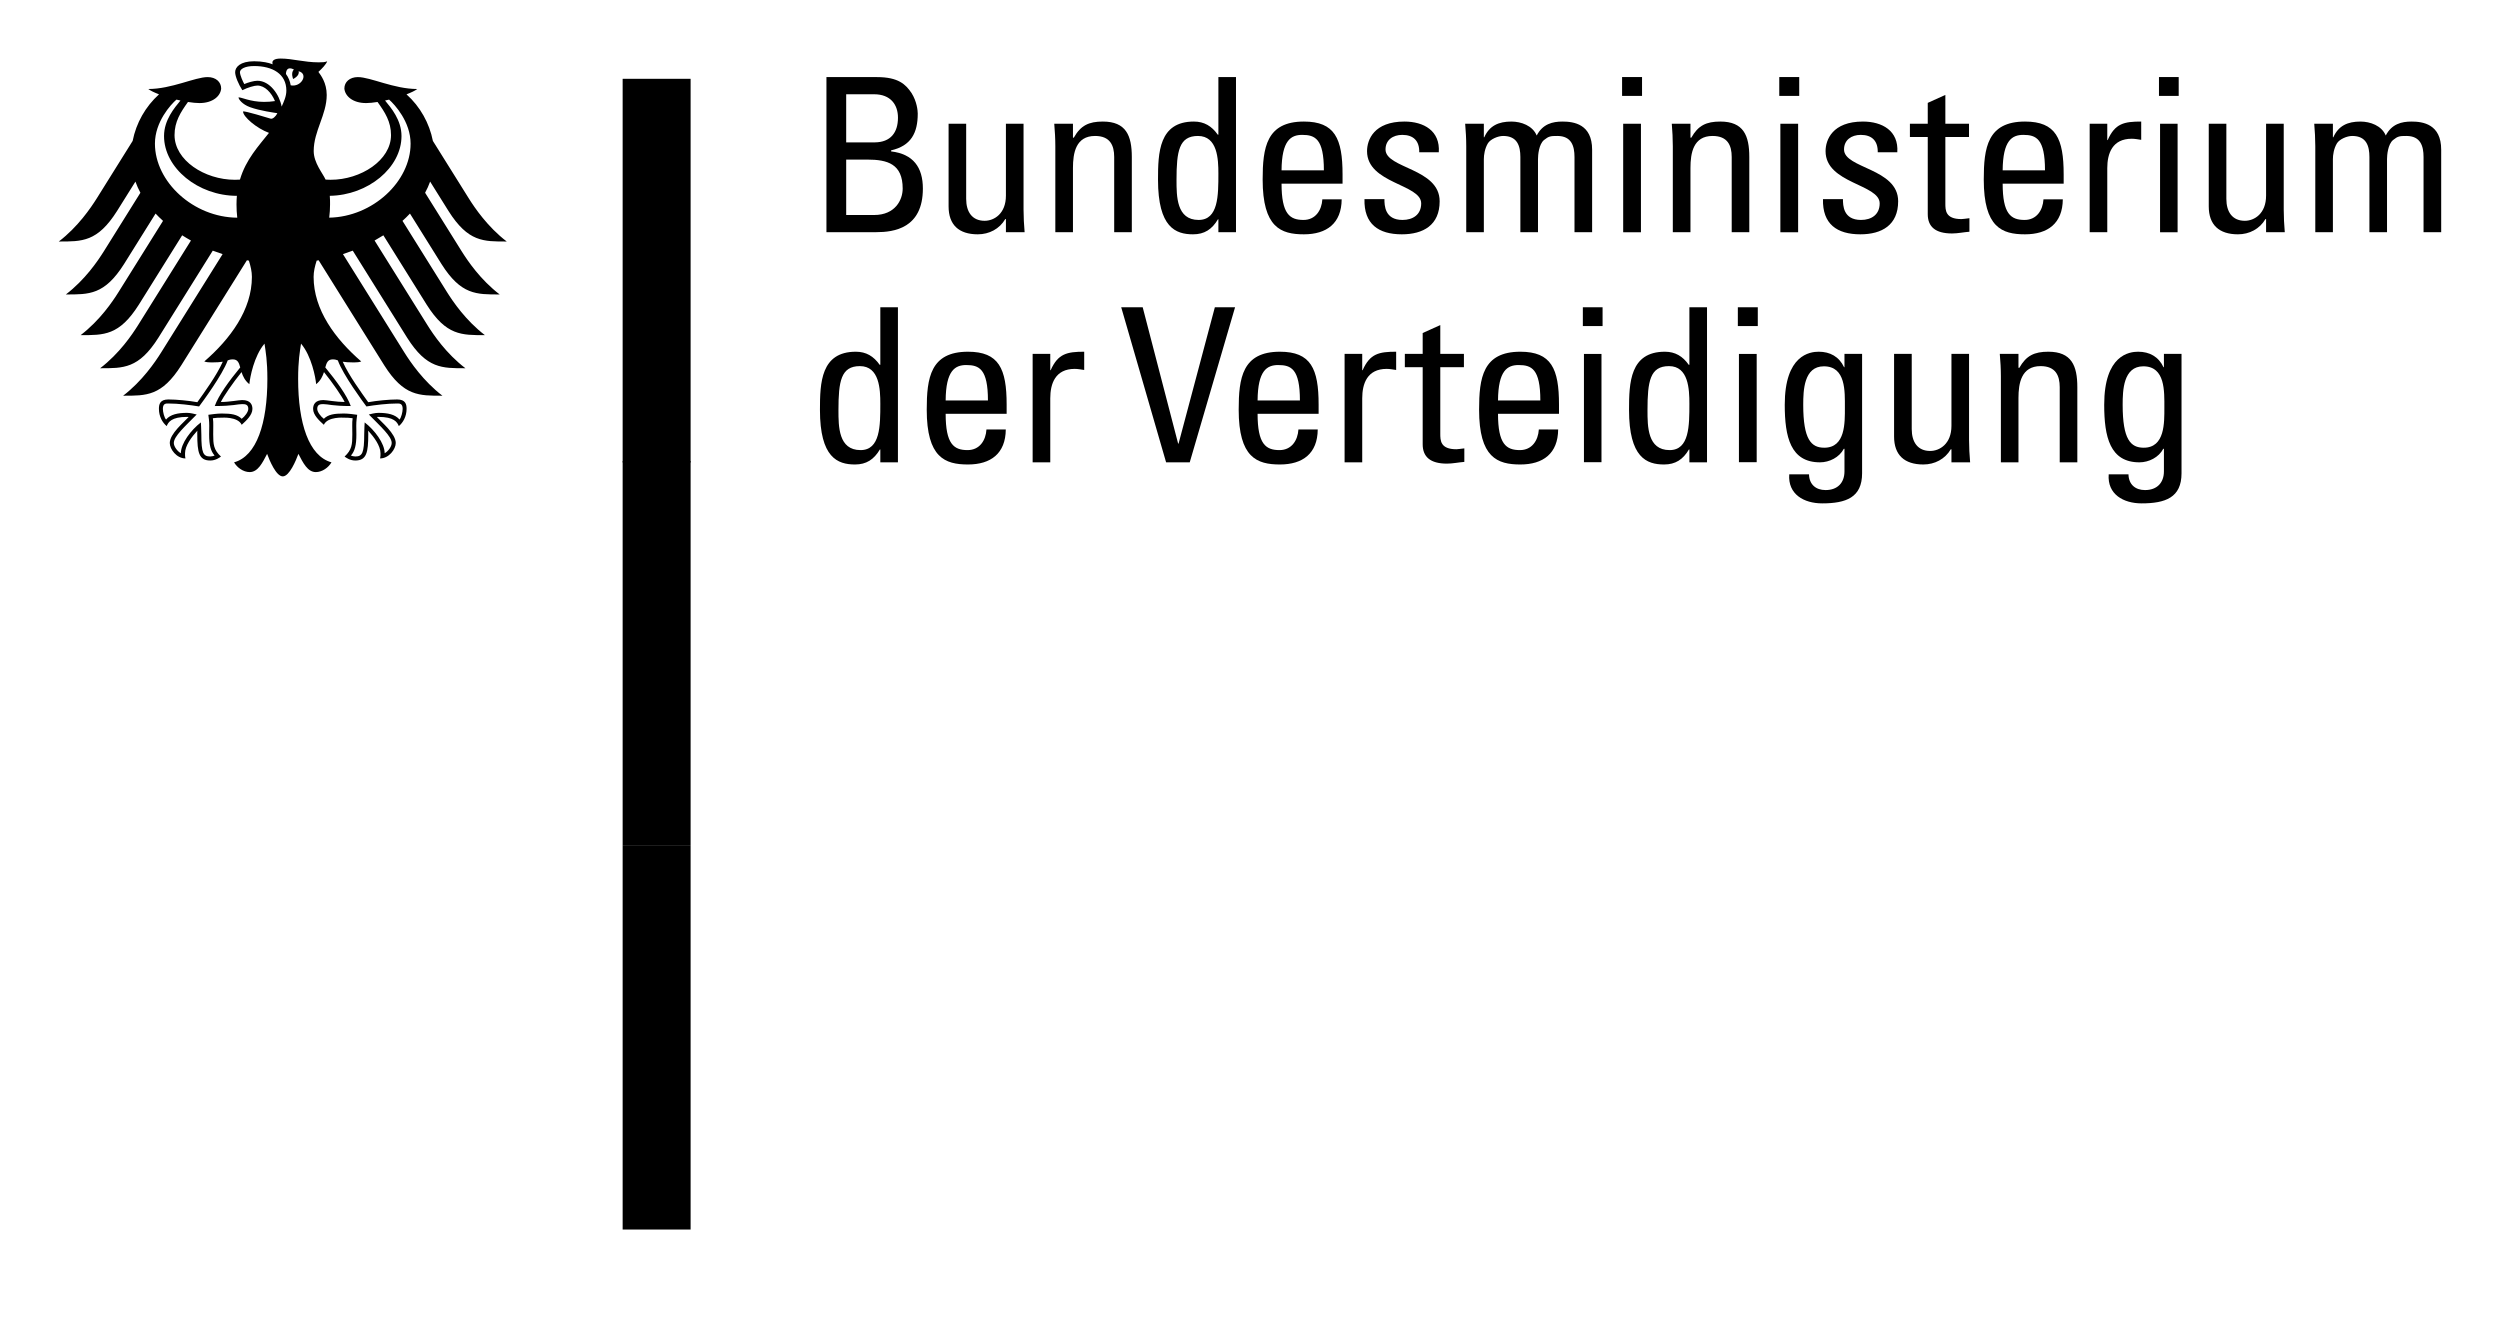
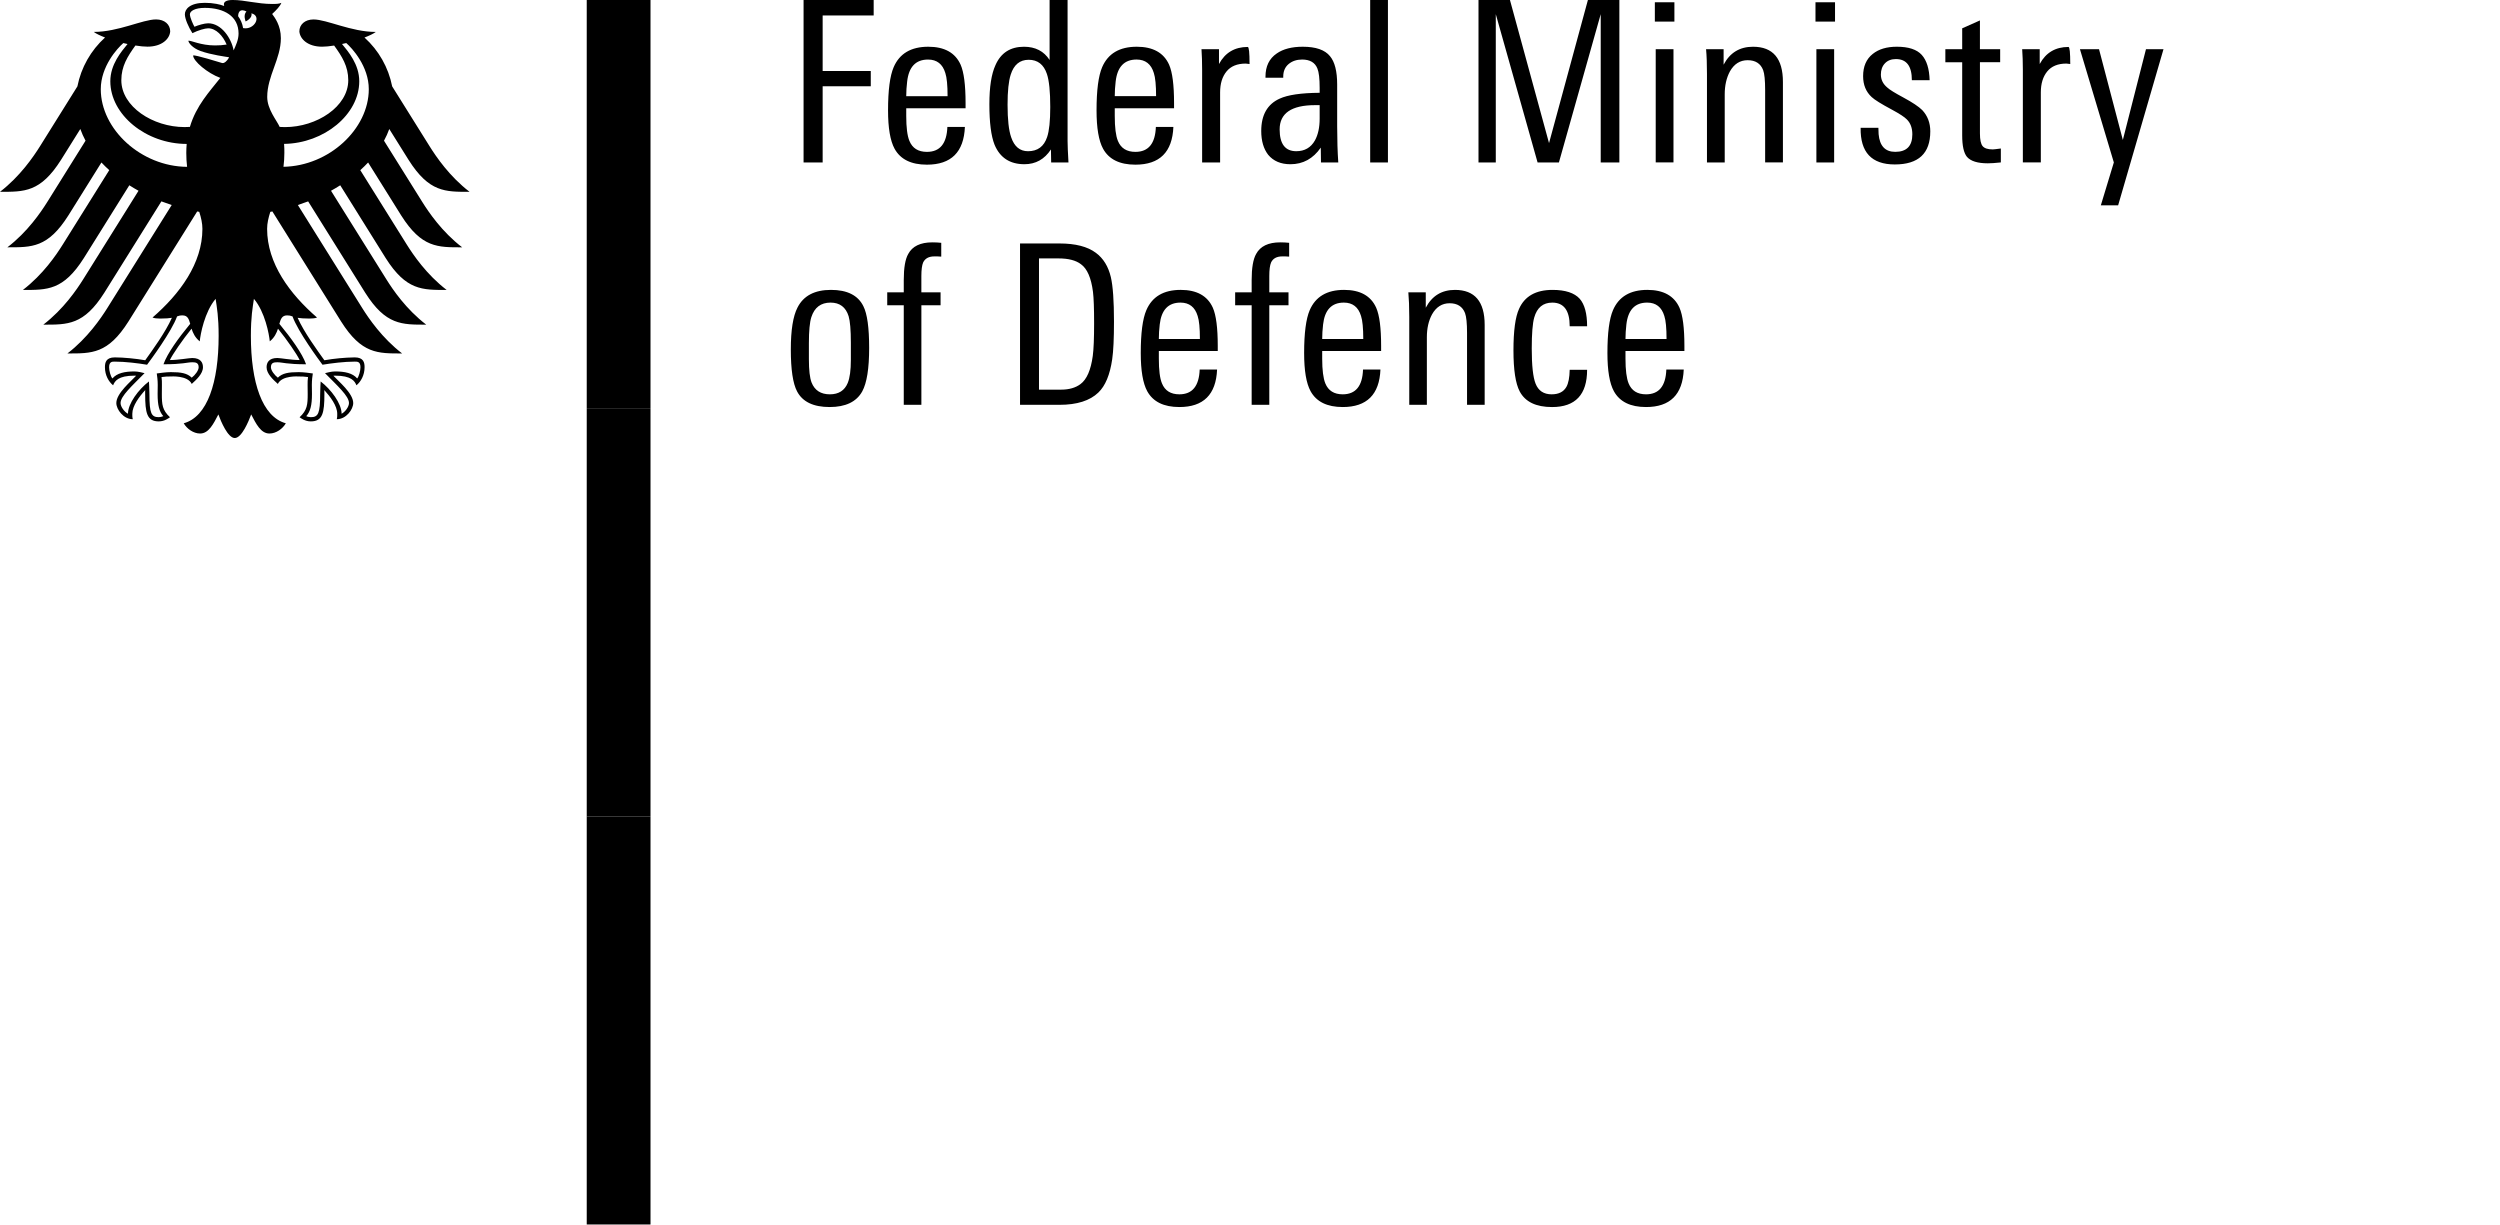
- <svg xmlns="http://www.w3.org/2000/svg" viewBox="0 0 756.496 398.764" role="img" aria-labelledby="logo-bmvg-title">
-   <g fill="currentColor">
-     <path d="M266.384 122.157c0 6.634 0 14.043-5.983 14.043-6.687 0-6.687-7.15-6.687-12.093 0-8.776.776-13.32 6.488-13.32 5.924 0 6.182 7.018 6.182 11.37zm0-11.762h-.192c-1.824-2.6-4.1-3.966-7.21-3.966-10.608 0-10.867 9.426-10.867 17.612 0 14.428 5.334 16.511 10.601 16.511 3.443 0 5.718-1.492 7.542-4.55h.126v3.9h5.327V92.975h-5.327v17.42m19.769 10.787c.06-9.095 2.859-10.72 6.235-10.72 3.901 0 6.561 1.16 6.561 10.72h-12.796zm18.455 4.033v-2.793c0-10.859-2.342-15.993-11.695-15.993-11.377 0-12.485 7.933-12.485 17.546 0 14.494 5.526 16.577 12.485 16.577 6.885 0 11.37-3.31 11.436-10.587h-5.851c-.192 3.31-2.076 6.235-5.718 6.235-4.16 0-6.627-1.824-6.627-10.985h18.455" fill-rule="evenodd" />
-     <path d="M317.809 107.079h-5.334v32.823h5.334v-19.364c0-4.424 1.492-8.915 7.403-8.915.975 0 1.89.199 2.866.331v-5.525c-5.201 0-7.928.583-10.143 5.585h-.126v-4.935m55.921-14.104h-6.116l-10.985 41.268h-.126l-10.727-41.268h-6.5l13.585 46.927h7.151l13.718-46.927" />
-     <path d="M380.543 121.182c.067-9.095 2.86-10.72 6.236-10.72 3.907 0 6.574 1.16 6.574 10.72h-12.81zm18.468 4.033v-2.793c0-10.859-2.341-15.993-11.708-15.993-11.377 0-12.478 7.933-12.478 17.546 0 14.494 5.526 16.577 12.478 16.577 6.892 0 11.377-3.31 11.443-10.587h-5.844c-.2 3.31-2.083 6.235-5.732 6.235-4.159 0-6.627-1.824-6.627-10.985h18.468" fill-rule="evenodd" />
-     <path d="M412.206 107.079h-5.334v32.823h5.334v-19.364c0-4.424 1.492-8.915 7.41-8.915.981 0 1.883.199 2.859.331v-5.525c-5.201 0-7.934.583-10.137 5.585h-.132v-4.935m12.896 0v4.026h5.4v23.337c0 3.768 2.268 5.851 7.343 5.851 1.751 0 3.509-.391 5.26-.524v-4.093c-1.167.133-2.01.266-2.401.266-4.876 0-4.876-2.667-4.876-4.75v-20.087h7.151v-4.026h-7.15v-8.71l-5.328 2.401v6.309h-5.4" />
-     <path d="M453.295 121.182c.066-9.095 2.859-10.72 6.235-10.72 3.908 0 6.574 1.16 6.574 10.72h-12.81zm18.455 4.033v-2.793c0-10.859-2.329-15.993-11.696-15.993-11.376 0-12.484 7.933-12.484 17.546 0 14.494 5.532 16.577 12.484 16.577 6.893 0 11.377-3.31 11.443-10.587h-5.85c-.193 3.31-2.083 6.235-5.725 6.235-4.16 0-6.627-1.824-6.627-10.985h18.455m7.549 14.654h5.307v-32.77h-5.307v32.77zm5.638-46.9h-5.97v5.705h5.97v-5.705zm26.27 29.188c0 6.634 0 14.043-5.977 14.043-6.7 0-6.7-7.15-6.7-12.093 0-8.776.782-13.32 6.507-13.32 5.91 0 6.17 7.018 6.17 11.37zm0-11.762h-.193c-1.817-2.6-4.1-3.966-7.217-3.966-10.594 0-10.853 9.426-10.853 17.612 0 14.428 5.327 16.511 10.594 16.511 3.443 0 5.725-1.492 7.536-4.55h.133v3.9h5.333V92.975h-5.333v17.42m14.992 29.474h5.373v-32.77h-5.373v32.77zm5.705-46.9h-6.037v5.705h6.037v-5.705zm26.356 30.362c0 4.55.198 12.146-6.236 12.146-3.96 0-6.369-2.46-6.369-12.995 0-4.352.193-11.635 6.243-11.635 6.693 0 6.361 7.608 6.361 12.484zm-.127-12.226h-.126c-1.5-3.184-4.232-4.676-7.675-4.676-2.66 0-10.269.975-10.269 16.053 0 9.752 1.751 17.42 10.66 17.42 2.86 0 5.845-1.5 7.211-4.093h.2v6.826c0 3.377-2.01 5.659-5.72 5.659-2.931 0-4.941-1.692-5.008-4.757h-5.983c-.451 6.057 4.484 8.783 9.95 8.783 7.218 0 12.094-1.758 12.094-9.101v-36.14h-5.334v4.026" fill-rule="evenodd" />
-     <path d="M590.505 128.857c0 5.453-3.568 7.602-6.434 7.602-3.768 0-5.586-2.667-5.586-6.627V107.08h-5.34v25.02c0 5.592 3.125 8.451 8.85 8.451 3.442 0 6.56-1.625 8.318-4.61h.192v3.96h5.652c-.192-2.269-.325-4.55-.325-6.82V107.08h-5.327v21.778m38.091 11.044v-22.747c0-6.5-1.751-10.726-8.776-10.726-4.22 0-6.687 1.167-8.77 4.869h-.265v-4.22h-5.652c.199 2.276.331 4.545.331 6.827v25.997h5.32v-19.437c0-4.484.85-9.678 6.7-9.678 4.545 0 5.785 2.859 5.785 6.368v22.747h5.327" />
-     <path d="M654.932 123.331c0 4.55.192 12.146-6.243 12.146-3.967 0-6.375-2.46-6.375-12.995 0-4.352.193-11.635 6.25-11.635 6.686 0 6.368 7.608 6.368 12.484zm-.133-12.226h-.133c-1.499-3.184-4.225-4.676-7.668-4.676-2.667 0-10.27.975-10.27 16.053 0 9.752 1.752 17.42 10.655 17.42 2.865 0 5.857-1.5 7.217-4.093h.199v6.826c0 3.377-2.017 5.659-5.725 5.659-2.925 0-4.935-1.692-5.002-4.757h-5.983c-.458 6.057 4.49 8.783 9.95 8.783 7.211 0 12.087-1.758 12.087-9.101v-36.14h-5.327v4.026M256.056 48.291h6.375c6.11 0 10.72 1.3 10.72 8.77 0 3.45-2.276 8-8.644 8h-8.451v-16.77zm0-19.768h8.451c5.009 0 7.218 3.184 7.218 7.085 0 4.55-2.276 7.416-6.96 7.476h-8.71V28.523zm9.101 41.732c5.327 0 14.103-1.16 14.103-13.194 0-6.435-2.925-10.462-9.612-11.244v-.319c6.037-1.373 8.06-5.267 8.06-11.118 0-.909-.265-3.701-1.89-6.242-1.752-2.6-3.967-4.81-10.462-4.81H250.08v46.927h15.078" fill-rule="evenodd" />
-     <path d="M304.389 59.21c0 5.46-3.576 7.602-6.435 7.602-3.768 0-5.592-2.667-5.592-6.627V37.438h-5.32v25.016c0 5.592 3.11 8.451 8.83 8.451 3.442 0 6.573-1.618 8.318-4.61h.199v3.96h5.658c-.192-2.269-.325-4.544-.325-6.826V37.44h-5.333v21.77m38.097 11.045V47.508c0-6.5-1.758-10.726-8.776-10.726-4.226 0-6.7 1.174-8.777 4.875h-.258v-4.219h-5.659c.192 2.27.325 4.545.325 6.82v25.997h5.334V50.818c0-4.477.842-9.678 6.693-9.678 4.55 0 5.784 2.859 5.784 6.368v22.747h5.334" />
-     <path d="M368.682 52.51c0 6.634 0 14.044-5.983 14.044-6.687 0-6.687-7.152-6.687-12.087 0-8.776.776-13.327 6.488-13.327 5.924 0 6.182 7.018 6.182 11.37zm0-11.761h-.192c-1.824-2.594-4.1-3.967-7.218-3.967-10.6 0-10.859 9.433-10.859 17.612 0 14.435 5.334 16.511 10.594 16.511 3.456 0 5.725-1.492 7.55-4.55h.125v3.9h5.327V23.33h-5.327v17.42m19.112 10.785c.073-9.095 2.859-10.72 6.242-10.72 3.894 0 6.568 1.168 6.568 10.72h-12.81zm18.461 4.033v-2.793c0-10.852-2.348-15.993-11.701-15.993-11.37 0-12.478 7.934-12.478 17.552 0 14.495 5.526 16.571 12.478 16.571 6.892 0 11.376-3.31 11.436-10.587h-5.85c-.193 3.31-2.077 6.236-5.712 6.236-4.166 0-6.634-1.825-6.634-10.986h18.461" fill-rule="evenodd" />
-     <path d="M435.636 60.902c0-10.017-16.379-9.891-16.379-15.67 0-2.858 2.216-4.417 5.068-4.417 3.384 0 5.208 1.818 5.135 5.267h5.917c.451-6.508-4.55-9.3-10.395-9.3-9.24 0-11.317 5.532-11.317 8.968 0 9.818 16.385 9.944 16.385 15.795 0 3.383-2.474 5.009-5.658 5.009-5.393 0-5.466-4.418-5.466-6.302h-6.037c-.199 7.535 4.226 10.653 11.304 10.653 6.5 0 11.443-2.793 11.443-10.003m29.758 9.353V48.158c0-1.24.26-4.484 1.818-5.784 1.433-1.168 2.017-1.234 4.033-1.234 4.286 0 5.195 3.051 5.195 6.368v22.747h5.333V45.3c0-7.735-5.526-8.517-8.969-8.517-2.985 0-5.983.716-7.8 4.225-1.235-2.985-4.684-4.225-7.676-4.225-3.828 0-6.627 1.24-8.186 4.75h-.133v-4.094h-5.652c.193 2.27.326 4.545.326 6.82v25.997h5.326V48.158c0-1.24.26-3.184 1.24-4.816.777-1.227 2.993-2.202 4.611-2.202 4.292 0 5.201 3.051 5.201 6.368v22.747h5.333" />
-     <path d="M491.173 70.282h5.373V37.445h-5.373v32.837zm5.705-46.967h-6.037v5.705h6.037v-5.705z" fill-rule="evenodd" />
-     <path d="M529.336 70.255V47.508c0-6.5-1.75-10.726-8.77-10.726-4.232 0-6.7 1.174-8.776 4.875h-.258v-4.219h-5.652c.186 2.27.312 4.545.312 6.82v25.997h5.34V50.818c0-4.477.842-9.678 6.686-9.678 4.558 0 5.792 2.859 5.792 6.368v22.747h5.326" />
-     <path d="M538.736 70.282h5.374V37.445h-5.374v32.837zm5.705-46.967h-6.036v5.705h6.036v-5.705z" fill-rule="evenodd" />
-     <path d="M574.38 60.902c0-10.017-16.38-9.891-16.38-15.67 0-2.858 2.21-4.417 5.069-4.417 3.383 0 5.2 1.818 5.134 5.267h5.917c.451-6.508-4.557-9.3-10.401-9.3-9.228 0-11.304 5.532-11.304 8.968 0 9.818 16.372 9.944 16.372 15.795 0 3.383-2.468 5.009-5.652 5.009-5.4 0-5.46-4.418-5.46-6.302h-6.043c-.192 7.535 4.22 10.653 11.31 10.653 6.495 0 11.437-2.793 11.437-10.003m3.556-23.464v4.027h5.4v23.337c0 3.768 2.268 5.844 7.343 5.844 1.758 0 3.51-.39 5.267-.524V66.03c-1.167.132-2.017.265-2.401.265-4.883 0-4.883-2.667-4.883-4.75v-20.08h7.158v-4.027h-7.158v-8.716l-5.327 2.408v6.308h-5.4" />
-     <path d="M606.002 51.535c.066-9.095 2.865-10.72 6.249-10.72 3.894 0 6.56 1.168 6.56 10.72h-12.81zm18.461 4.033v-2.793c0-10.852-2.341-15.993-11.702-15.993-11.376 0-12.478 7.934-12.478 17.552 0 14.495 5.52 16.571 12.478 16.571 6.893 0 11.377-3.31 11.443-10.587h-5.85c-.2 3.31-2.077 6.236-5.719 6.236-4.166 0-6.633-1.825-6.633-10.986h18.461" fill-rule="evenodd" />
-     <path d="M637.658 37.438h-5.327v32.817h5.327v-19.37c0-4.412 1.499-8.902 7.416-8.902.975 0 1.884.198 2.852.331v-5.532c-5.194 0-7.927.583-10.136 5.592h-.132v-4.936" />
-     <path d="M653.631 70.282h5.307V37.445h-5.307v32.837zm5.64-46.967H653.3v5.705h5.97v-5.705z" fill-rule="evenodd" />
-     <path d="M685.712 59.21c0 5.46-3.569 7.602-6.428 7.602-3.768 0-5.592-2.667-5.592-6.627V37.438h-5.327v25.016c0 5.592 3.118 8.451 8.842 8.451 3.443 0 6.561-1.618 8.312-4.61h.193v3.96h5.658c-.192-2.269-.318-4.544-.318-6.826V37.44h-5.34v21.77m36.598 11.045V48.158c0-1.24.265-4.484 1.824-5.784 1.433-1.168 2.017-1.234 4.033-1.234 4.286 0 5.194 3.051 5.194 6.368v22.747h5.34V45.3c0-7.735-5.532-8.517-8.975-8.517-2.992 0-5.983.716-7.8 4.225-1.235-2.985-4.684-4.225-7.676-4.225-3.828 0-6.62 1.24-8.186 4.75h-.133v-4.094h-5.645c.186 2.27.318 4.545.318 6.82v25.997h5.327V48.158c0-1.24.259-3.184 1.24-4.816.784-1.227 2.993-2.202 4.618-2.202 4.285 0 5.194 3.051 5.194 6.368v22.747h5.327M188.412 372.047h20.565V255.958h-20.565v116.09z" />
-     <path d="M188.412 255.958h20.565v-116.42h-20.565v116.42z" />
-     <path d="M188.412 139.935h20.565V23.846h-20.565v116.09z" />
-     <path d="M70.963 139.935zm0 .04zm-.006.013zm0-.08zm53.288-96.446c0-6.614-4.816-11.848-6.508-13.32l-1.22.278c1.804 2.196 4.975 5.877 4.975 10.747 0 9.585-10.136 17.924-21.699 18.083.086.988.08 1.857.08 2.6a31.71 31.71 0 0 1-.252 4.014c13.128-.24 24.624-10.906 24.624-22.402zm-18.103 79.405c-5.606 0-6.82-.584-8.3-.584-.941 0-1.85.093-1.85 1.44 0 .928 1.055 2.288 2.003 3.005 1.307-1.307 3.125-1.6 6.044-1.6 1.366 0 3.224.273 4.046.386-.113.802-.278 1.844-.278 3.31 0 .776.033 1.671.033 2.627 0 3.31-.484 5.068-1.645 6.388.252.153.922.292 1.32.292 2.136 0 2.693-1.095 2.693-6.667 0-1.685.14-3.237.14-3.642 2.991 2.282 6.05 6.362 6.05 9.32.981-.497 2.129-1.976 2.129-3.09 0-2.01-3.364-5.003-6.92-8.625.492-.112 1.812-.497 2.9-.497 2.806 0 5.068.47 6.388 2.023.51-.57.948-2.269.948-3.237 0-1.678-.961-1.619-1.658-1.619-2.985 0-6.667.458-9.307.896-.955-1.274-7.065-9.54-8.65-13.944-.451-.166-.816-.299-1.56-.299-1.465 0-1.85 1.029-2.235 2.435 3.37 4.086 6.607 8.53 7.709 11.682zm-33.447-11.682c-.385-1.406-.763-2.435-2.236-2.435-.75 0-1.108.133-1.552.299-1.592 4.405-7.702 12.67-8.664 13.944-2.633-.438-6.315-.896-9.3-.896-.697 0-1.659-.06-1.659 1.619 0 .968.432 2.667.962 3.237 1.3-1.552 3.576-2.023 6.369-2.023 1.094 0 2.408.385 2.905.497-3.562 3.622-6.925 6.614-6.925 8.624 0 1.115 1.16 2.594 2.136 3.091 0-2.958 3.064-7.038 6.056-9.32 0 .405.14 1.957.14 3.642 0 5.572.55 6.667 2.686 6.667.392 0 1.062-.14 1.32-.292-1.16-1.32-1.645-3.078-1.645-6.388 0-.956.033-1.851.033-2.627 0-1.466-.166-2.508-.278-3.31.822-.113 2.68-.385 4.046-.385 2.919 0 4.73.292 6.05 1.599.949-.717 1.997-2.077 1.997-3.006 0-1.346-.909-1.439-1.858-1.439-1.479 0-2.686.584-8.298.584 1.108-3.151 4.338-7.596 7.715-11.682zM49.636 41.167c0-4.87 3.178-8.551 4.969-10.747l-1.214-.279c-1.699 1.473-6.508 6.707-6.508 13.32 0 11.576 11.662 22.323 24.91 22.41a34.702 34.702 0 0 1-.226-4.02c0-.896.04-1.765.113-2.595-11.709 0-22.044-8.404-22.044-18.09zm35.596-8.916c.61-1.387 1.42-3.038 1.42-4.85 0-5.021-4.166-7.416-9.738-7.416-2.86 0-4.306.929-4.306 1.858 0 .922.942 2.965 1.314 3.595 1.021-.451 2.886-1.002 3.96-1.002 3.821 0 6.687 4.286 7.35 7.815zm2.733-6.428c3.27.643 5.486-3.516 2.388-4.266.432 1.38-1.651 2.349-1.651 2.349s-.796-1.844.232-2.886c-1.89-.929-2.368.199-2.408 1.367a7.828 7.828 0 0 1 1.44 3.436zM98.52 54.348c.517.033 1.014.053 1.532.053 9.174 0 18.269-5.924 18.269-13.526 0-4.047-1.818-6.886-4.08-10.017-1.313.212-2.514.331-3.463.331-4.159 0-6.408-2.222-6.573-4.404 0-1.97 1.598-3.456 4.086-3.456 3.854 0 10.886 3.602 17.977 3.602-.703.53-1.864 1.08-3.264 1.612 4.16 3.741 6.933 8.743 7.987 14.103l10.86 17.38c1.824 2.906 5.678 8.604 11.483 13.055-7.019 0-11.676.166-17.613-9.227l-5.566-8.903a24.284 24.284 0 0 1-1.519 3.377l11.065 17.712c1.844 2.932 5.659 8.59 11.496 13.061-7.025 0-11.681.173-17.619-9.227l-9.525-15.25a36.083 36.083 0 0 1-2.263 2.208l13.447 21.52c1.85 2.938 5.652 8.577 11.49 13.061-7.026 0-11.683.166-17.62-9.227l-13.101-20.982c-.87.55-1.751 1.074-2.66 1.579l15.994 25.592c1.844 2.946 5.638 8.57 11.49 13.055-7.02 0-11.683.166-17.62-9.227l-16.465-26.356c-.975.372-1.97.723-2.972 1.048l18.614 29.799c1.811 2.886 5.699 8.61 11.483 13.048-7.025 0-11.682.166-17.619-9.234L96.417 78.753l-.597.12c-.544 1.71-.922 3.316-.922 4.915 0 9.977 6.547 18.78 14.408 25.586-.504.219-1.38.298-2.19.298-1.624 0-2.666-.092-3.409-.218 1.83 4.139 5.738 9.479 7.715 12.252 2.567-.465 6.309-.83 8.763-.83 2.56 0 2.846 1.5 2.846 2.84 0 2.328-1.088 4.192-2.348 5.22-.485-1.2-1.44-2.786-6.176-2.786l-.478.027c1.393 1.539 5.725 5.048 5.725 7.874 0 1.858-2.05 4.67-4.75 4.67.16-.61.133-1.16.133-1.579 0-2.282-2.023-4.955-3.728-6.826.04.558.026.498.026 1.148 0 5.4-.49 7.887-3.92 7.887-1.685 0-2.846-.922-3.244-1.194 2.222-2.063 2.342-3.675 2.342-6.706l-.027-2.627c-.007-.69.007-1.606.12-2.269-1.228-.172-1.725-.166-2.667-.166 0 0-4.883-.385-6.044 2.15-1.333-1.208-3.25-2.92-3.25-4.817 0-1.253.59-2.666 3.098-2.666.955 0 3.947.59 6.441.59-.663-1.499-3.662-5.877-6.249-9.055-.398 1.234-1.008 2.58-2.368 3.662-.186-2.05-1.38-8.504-4.577-12.272-.372 2.54-.876 5.16-.876 10.68 0 13.433 3.23 23.35 10.09 25.241-.896 1.559-2.78 2.952-4.736 2.952-2.508 0-3.875-2.84-5.268-5.513-.73 1.977-2.726 6.813-4.736 6.813-2.003 0-4.013-4.836-4.737-6.813-1.393 2.674-2.76 5.513-5.267 5.513-1.957 0-3.84-1.393-4.73-2.952 6.847-1.89 10.077-11.808 10.077-25.241 0-5.52-.497-8.14-.869-10.68-3.19 3.768-4.398 10.222-4.584 12.272-1.353-1.081-1.97-2.428-2.361-3.662-2.587 3.178-5.58 7.556-6.256 9.055 2.508 0 5.493-.59 6.441-.59 2.515 0 3.105 1.413 3.105 2.666 0 1.898-1.924 3.61-3.244 4.817-1.174-2.535-6.05-2.15-6.05-2.15-.942 0-1.433-.006-2.667.166.107.663.126 1.579.113 2.269l-.02 2.627c0 3.031.12 4.643 2.349 6.706-.398.272-1.566 1.194-3.25 1.194-3.424 0-3.915-2.487-3.915-7.887 0-.65-.026-.59.02-1.148-1.711 1.871-3.728 4.544-3.728 6.826 0 .418-.026.969.133 1.58-2.694 0-4.75-2.813-4.75-4.67 0-2.827 4.338-6.336 5.718-7.875l-.477-.027c-4.73 0-5.692 1.586-6.17 2.787-1.267-1.029-2.355-2.893-2.355-5.221 0-1.34.292-2.84 2.853-2.84 2.454 0 6.196.365 8.77.83 1.976-2.773 5.877-8.113 7.701-12.252-.736.126-1.778.218-3.403.218-.81 0-1.685-.08-2.189-.298 7.861-6.806 14.402-15.61 14.402-25.586 0-1.599-.372-3.204-.91-4.916l-.596-.12-19.841 31.756c-5.938 9.4-10.601 9.234-17.613 9.234 5.778-4.438 9.665-10.162 11.476-13.048l18.621-29.799a63.135 63.135 0 0 1-2.978-1.048l-16.465 26.356c-5.937 9.393-10.6 9.227-17.612 9.227 5.837-4.484 9.632-10.11 11.482-13.055l15.994-25.592a47.569 47.569 0 0 1-2.66-1.58L42.014 92.187c-5.937 9.393-10.587 9.227-17.612 9.227 5.844-4.484 9.638-10.123 11.482-13.061l13.447-21.52a35.495 35.495 0 0 1-2.256-2.209l-9.525 15.25c-5.937 9.4-10.593 9.227-17.619 9.227 5.838-4.47 9.652-10.13 11.497-13.061l11.058-17.712a24.206 24.206 0 0 1-1.506-3.377l-5.566 8.903c-5.943 9.393-10.6 9.227-17.619 9.227 5.805-4.451 9.659-10.15 11.49-13.055l10.853-17.38a25.75 25.75 0 0 1 7.98-14.103c-1.387-.531-2.554-1.082-3.25-1.612 7.084 0 14.11-3.602 17.97-3.602 2.494 0 4.086 1.486 4.086 3.456-.159 2.182-2.414 4.404-6.574 4.404-.948 0-2.142-.119-3.469-.331-2.255 3.13-4.066 5.97-4.066 10.017 0 7.602 9.081 13.526 18.262 13.526.524 0 1.015-.02 1.532-.053 1.818-6.156 5.685-10.196 8.783-14.143-3.714-1.354-7.847-4.87-7.847-6.468.477-.272 7.575 1.957 8.305 2.156.153.04.305.053.478 0 .855-.259 1.585-1.52 1.585-1.645-.756-.126-5.214-.704-8.259-1.818-2.315-.843-3.482-2.382-3.482-2.959.743-.12 3.555 1.36 7.695 1.36 1.532 0 1.824-.066 3.343-.245-1.061-2.548-3.071-4.697-5.327-4.697-.909 0-2.886.57-4.55 1.407-1.155-1.798-2.176-4.166-2.176-5.453 0-1.52 1.512-3.304 5.758-3.304 1.194 0 2.295.1 3.33.292.829.153 1.526.338 2.275.63-.053-.1-.093-.318-.093-.537 0-.577.538-1.207 2.534-1.207 3.496 0 7.078 1.147 11.47 1.147 1.14 0 1.91-.033 2.574-.318-.292.882-1.52 2.169-2.654 3.21.697.962 2.514 3.264 2.514 6.986 0 5.977-3.94 10.912-3.94 16.962 0 3.589 2.766 6.76 3.596 8.644" fill-rule="evenodd" />
+ <svg xmlns="http://www.w3.org/2000/svg" viewBox="0 0 196 96" aria-labelledby="logo-bmvg-title">
+   <g fill="currentColor" fill-rule="evenodd">
+     <path fill="currentColor" d="M46 96h5V64h-5z" />
+     <path fill="currentColor" d="M46 64h5V32h-5z" />
+     <path fill="currentColor" d="M46 32h5V0h-5zM28.913 6.993c0-1.797-1.308-3.218-1.767-3.618l-.332.075c.49.597 1.352 1.597 1.352 2.92 0 2.603-2.753 4.868-5.894 4.911.023.269.022.505.022.706 0 .373-.024.737-.069 1.09 3.566-.064 6.688-2.962 6.688-6.084zM23.996 28.56c-1.522 0-1.852-.158-2.254-.158-.256 0-.502.025-.502.39 0 .253.286.622.544.817.355-.355.848-.434 1.641-.434.371 0 .876.074 1.1.104-.031.218-.076.501-.076.9 0 .21.009.453.009.713 0 .899-.132 1.376-.447 1.735.068.041.25.08.358.08.58 0 .732-.298.732-1.812 0-.457.038-.879.038-.989.812.62 1.643 1.728 1.643 2.532.267-.135.578-.537.578-.84 0-.546-.913-1.358-1.879-2.342.133-.03.492-.135.787-.135.763 0 1.377.128 1.736.55.138-.156.257-.617.257-.88 0-.456-.261-.44-.45-.44-.811 0-1.811.125-2.528.244-.26-.346-1.92-2.591-2.35-3.788a1.044 1.044 0 0 0-.423-.081c-.398 0-.503.28-.607.661.915 1.11 1.794 2.317 2.093 3.173zm-9.084-3.173c-.105-.382-.208-.661-.608-.661-.203 0-.3.036-.421.081-.433 1.197-2.092 3.442-2.353 3.788-.716-.12-1.716-.244-2.526-.244-.19 0-.45-.016-.45.44 0 .263.116.724.26.88.354-.422.972-.55 1.73-.55.297 0 .654.104.79.135-.968.984-1.882 1.796-1.882 2.342 0 .303.316.705.58.84 0-.804.833-1.912 1.645-2.532 0 .11.038.532.038.99 0 1.513.15 1.81.73 1.81a.938.938 0 0 0 .359-.08c-.316-.358-.447-.835-.447-1.734 0-.26.009-.503.009-.714 0-.398-.045-.68-.076-.899.223-.03.728-.104 1.1-.104.792 0 1.284.079 1.642.434.258-.195.543-.564.543-.816 0-.366-.247-.391-.505-.391-.402 0-.73.158-2.254.158.301-.856 1.179-2.063 2.096-3.173zM8.649 6.37c0-1.322.863-2.322 1.35-2.919l-.33-.075c-.462.4-1.768 1.821-1.768 3.618 0 3.144 3.167 6.063 6.766 6.086a9.426 9.426 0 0 1-.062-1.092c0-.243.011-.479.031-.704-3.18 0-5.987-2.283-5.987-4.914zm9.668-2.421c.166-.377.386-.826.386-1.317 0-1.364-1.132-2.015-2.645-2.015-.777 0-1.17.252-1.17.505 0 .25.256.805.357.976.277-.122.784-.272 1.076-.272 1.038 0 1.816 1.164 1.996 2.123zm.742-1.746c.889.175 1.49-.955.649-1.159.117.375-.449.638-.449.638s-.216-.5.063-.784c-.513-.252-.643.054-.654.371.2.27.336.586.391.934zm2.867 7.748c.14.009.276.014.416.014 2.492 0 4.962-1.61 4.962-3.674 0-1.099-.493-1.87-1.108-2.72-.356.057-.683.09-.94.09-1.13 0-1.74-.604-1.786-1.197 0-.535.434-.939 1.11-.939 1.047 0 2.957.979 4.883.979-.191.144-.506.293-.887.438a6.975 6.975 0 0 1 2.17 3.83l2.95 4.72c.495.79 1.542 2.338 3.118 3.547-1.906 0-3.17.045-4.783-2.507l-1.512-2.418c-.112.312-.25.618-.413.918l3.006 4.81c.5.797 1.537 2.334 3.122 3.548-1.908 0-3.173.047-4.785-2.506L28.86 12.74a9.68 9.68 0 0 1-.614.6l3.652 5.845c.503.798 1.535 2.33 3.12 3.547-1.907 0-3.172.045-4.785-2.506l-3.558-5.7c-.236.15-.476.293-.723.43l4.344 6.951c.501.8 1.532 2.328 3.12 3.546-1.905 0-3.172.045-4.785-2.506l-4.472-7.159c-.265.101-.535.197-.807.285l5.056 8.093c.492.784 1.548 2.34 3.119 3.545-1.908 0-3.173.045-4.786-2.508l-5.387-8.626-.162.033c-.148.465-.25.9-.25 1.335 0 2.71 1.778 5.1 3.913 6.95-.137.059-.375.08-.595.08-.441 0-.724-.025-.926-.059.497 1.124 1.559 2.575 2.096 3.328a15.549 15.549 0 0 1 2.38-.225c.695 0 .773.407.773.77 0 .633-.296 1.14-.638 1.419-.132-.326-.391-.757-1.678-.757l-.13.007c.379.418 1.556 1.372 1.556 2.14 0 .504-.557 1.268-1.29 1.268.043-.166.036-.316.036-.43 0-.62-.55-1.345-1.013-1.853.01.151.007.135.007.311 0 1.467-.133 2.143-1.065 2.143-.457 0-.773-.25-.88-.325.603-.56.635-.998.635-1.821l-.007-.714a3.881 3.881 0 0 1 .032-.616c-.333-.047-.468-.045-.724-.045 0 0-1.326-.104-1.641.584-.362-.328-.883-.793-.883-1.308 0-.34.16-.725.841-.725.26 0 1.072.16 1.75.16-.18-.406-.995-1.596-1.697-2.459-.109.335-.274.701-.644.995-.05-.557-.374-2.31-1.243-3.333-.1.69-.238 1.401-.238 2.9 0 3.65.878 6.343 2.74 6.856-.242.424-.754.802-1.286.802-.68 0-1.052-.771-1.43-1.497-.199.537-.74 1.85-1.287 1.85-.544 0-1.09-1.313-1.286-1.85-.379.726-.75 1.497-1.431 1.497-.531 0-1.043-.378-1.285-.802 1.86-.513 2.737-3.207 2.737-6.856 0-1.499-.135-2.21-.236-2.9-.866 1.023-1.194 2.776-1.245 3.333-.367-.294-.535-.66-.641-.995-.703.863-1.516 2.053-1.7 2.46.682 0 1.493-.16 1.75-.16.683 0 .843.383.843.724 0 .515-.522.98-.88 1.308-.32-.688-1.644-.584-1.644-.584-.256 0-.389-.002-.724.045.029.18.034.429.03.616l-.005.714c0 .823.032 1.261.638 1.821-.108.074-.425.325-.883.325-.93 0-1.063-.676-1.063-2.143 0-.176-.007-.16.005-.311-.465.508-1.012 1.234-1.012 1.854 0 .113-.007.263.036.429-.732 0-1.29-.764-1.29-1.269 0-.767 1.178-1.72 1.553-2.139l-.13-.007c-1.285 0-1.546.43-1.676.757-.344-.28-.64-.786-.64-1.418 0-.364.08-.771.776-.771.666 0 1.682.099 2.382.225.536-.753 1.596-2.204 2.091-3.328-.2.034-.482.06-.924.06-.22 0-.458-.022-.594-.082 2.135-1.848 3.911-4.24 3.911-6.95 0-.433-.1-.87-.247-1.334l-.162-.033-5.389 8.626c-1.613 2.553-2.88 2.508-4.784 2.508 1.57-1.206 2.625-2.76 3.117-3.545l5.058-8.093a17.148 17.148 0 0 1-.809-.285l-4.472 7.159c-1.613 2.551-2.88 2.506-4.784 2.506 1.586-1.218 2.616-2.746 3.12-3.546l4.343-6.951a12.92 12.92 0 0 1-.722-.43l-3.56 5.7c-1.613 2.551-2.876 2.506-4.784 2.506 1.587-1.218 2.618-2.75 3.118-3.547l3.653-5.846a9.64 9.64 0 0 1-.613-.6l-2.587 4.143C3.753 19.436 2.488 19.389.58 19.389c1.586-1.214 2.622-2.751 3.123-3.548l3.003-4.81c-.16-.3-.299-.606-.409-.918l-1.511 2.418C3.17 15.083 1.906 15.038 0 15.038c1.577-1.21 2.623-2.757 3.12-3.546l2.948-4.72A6.994 6.994 0 0 1 8.236 2.94c-.377-.145-.694-.294-.883-.438 1.924 0 3.833-.979 4.881-.979.678 0 1.11.404 1.11.939-.043.593-.656 1.196-1.785 1.196-.258 0-.582-.032-.943-.09-.612.85-1.104 1.622-1.104 2.721 0 2.065 2.466 3.674 4.96 3.674.142 0 .276-.005.416-.014.494-1.673 1.544-2.77 2.386-3.842-1.01-.367-2.132-1.322-2.132-1.757.13-.074 2.058.532 2.256.586.042.01.083.014.13 0 .232-.07.43-.413.43-.447-.205-.034-1.416-.19-2.243-.494-.629-.228-.946-.646-.946-.803.202-.033.966.37 2.09.37.417 0 .496-.019.909-.068-.289-.691-.835-1.275-1.447-1.275-.247 0-.784.155-1.236.382-.314-.488-.591-1.132-.591-1.481 0-.413.41-.898 1.564-.898.324 0 .623.027.904.08.225.041.415.092.618.17a.366.366 0 0 1-.025-.145c0-.157.146-.328.688-.328.95 0 1.923.312 3.115.312.31 0 .52-.01.7-.087-.08.24-.413.59-.721.872.19.262.683.887.683 1.898 0 1.623-1.07 2.964-1.07 4.607 0 .975.75 1.836.976 2.348zM66.707 28.22v-1.347c0-1.003-.059-1.697-.175-2.082-.221-.71-.694-1.067-1.417-1.067-.758 0-1.26.38-1.505 1.138-.128.396-.193 1.078-.193 2.047v1.259c0 .851.071 1.458.21 1.82.245.619.725.927 1.436.927.687 0 1.155-.298 1.4-.892.162-.397.244-.997.244-1.803m1.435-.944c0 1.61-.18 2.747-.543 3.411-.454.818-1.307 1.225-2.555 1.225-1.271 0-2.123-.407-2.553-1.225-.327-.618-.491-1.714-.491-3.289 0-1.516.175-2.612.525-3.288.468-.922 1.342-1.383 2.624-1.383 1.272 0 2.119.426 2.538 1.277.304.595.455 1.686.455 3.272zm5.652-7.157a6.05 6.05 0 0 0-.544-.017c-.43 0-.721.158-.875.473-.093.221-.14.577-.14 1.067v1.277h1.506v1.014h-1.505v7.804h-1.381v-7.804h-1.296V22.92h1.296v-.962c0-.956.116-1.64.35-2.047.326-.607.955-.91 1.889-.91.244 0 .478.012.7.036v1.083zm13.542 5.093c0 1.33-.046 2.315-.14 2.956-.176 1.214-.537 2.082-1.085 2.607-.665.641-1.68.963-3.044.963H79.97v-12.65h3.097c1.248 0 2.197.245 2.85.734.585.432.976 1.068 1.174 1.908.163.7.245 1.86.245 3.482zm8.136 2.309h-4.619v.596c0 .898.08 1.545.245 1.941.232.572.687.857 1.364.857 1.016 0 1.545-.648 1.593-1.942h1.364c-.082 1.959-1.066 2.939-2.957 2.939-1.225 0-2.064-.414-2.52-1.242-.337-.618-.507-1.615-.507-2.991 0-1.563.147-2.684.438-3.36.455-1.061 1.353-1.592 2.694-1.592 1.26 0 2.1.466 2.52 1.4.257.583.385 1.58.385 2.991v.403zm5.598-7.402a6.01 6.01 0 0 0-.542-.017c-.432 0-.723.158-.874.473-.095.221-.141.577-.141 1.067v1.277h1.506v1.014h-1.506v7.804H98.13v-7.804h-1.294V22.92h1.294v-.962c0-.956.117-1.64.35-2.047.327-.607.956-.91 1.89-.91.244 0 .478.012.7.036v1.083zm7.21 7.402h-4.62v.596c0 .898.083 1.545.245 1.941.233.572.688.857 1.365.857 1.015 0 1.546-.648 1.591-1.942h1.366c-.082 1.959-1.067 2.939-2.957 2.939-1.225 0-2.064-.414-2.52-1.242-.339-.618-.506-1.615-.506-2.991 0-1.563.146-2.684.437-3.36.455-1.061 1.353-1.592 2.694-1.592 1.26 0 2.1.466 2.519 1.4.257.583.386 1.58.386 2.991v.403zm8.118 4.217h-1.382v-5.635c0-.757-.053-1.276-.158-1.558-.198-.512-.601-.77-1.206-.77-.595 0-1.056.293-1.383.876-.27.503-.403 1.097-.403 1.785v5.302h-1.38v-6.894c0-.782-.026-1.423-.072-1.924h1.366v1.206c.489-.932 1.252-1.398 2.291-1.398 1.552 0 2.327.915 2.327 2.746v6.264zm8.031-2.747c0 1.948-.916 2.922-2.747 2.922-1.26 0-2.105-.409-2.537-1.225-.327-.618-.49-1.692-.49-3.22 0-1.527.146-2.613.439-3.254.442-.992 1.316-1.486 2.622-1.486 1.004 0 1.715.232 2.136.698.385.444.577 1.161.577 2.152h-1.365c0-1.235-.456-1.853-1.365-1.853-.723 0-1.195.39-1.416 1.17-.129.456-.194 1.267-.194 2.433 0 1.33.1 2.245.299 2.747.22.56.641.84 1.259.84.55 0 .933-.191 1.155-.577.164-.291.25-.74.262-1.347h1.365zm7.628-1.47h-4.619v.596c0 .898.082 1.545.245 1.941.232.572.688.857 1.366.857 1.014 0 1.545-.648 1.591-1.942h1.365c-.082 1.959-1.067 2.939-2.956 2.939-1.225 0-2.066-.414-2.521-1.242-.338-.618-.506-1.615-.506-2.991 0-1.563.145-2.684.436-3.36.455-1.061 1.354-1.592 2.694-1.592 1.26 0 2.102.466 2.52 1.4.257.583.385 1.58.385 2.991v.403zm-1.4-.945c0-.852-.057-1.452-.173-1.802-.21-.7-.66-1.05-1.347-1.05-.958 0-1.5.571-1.629 1.716-.045.394-.07.775-.07 1.136h3.22zm-23.777 0c0-.852-.059-1.452-.175-1.802-.21-.7-.66-1.05-1.347-1.05-.957 0-1.5.571-1.628 1.716-.046.394-.07.775-.07 1.136h3.22zm-12.808 0c0-.852-.058-1.452-.175-1.802-.21-.7-.66-1.05-1.347-1.05-.957 0-1.499.571-1.627 1.716-.047.394-.07.775-.07 1.136h3.22zm-8.294-1.225c0-1.166-.029-1.988-.088-2.466-.14-1.097-.454-1.821-.944-2.171-.397-.302-.979-.454-1.748-.454h-1.541v10.288h1.733c.628 0 1.136-.146 1.522-.437.489-.362.81-1.096.961-2.205.071-.525.105-1.376.105-2.555z" />
+     <path d="M63 0h5.496v1.215h-4v4.35h3.773v1.2h-3.773v5.97H63V0zm20.767 12.735h-1.356l-.017-1.02c-.505.774-1.199 1.16-2.08 1.16-1.137 0-1.918-.51-2.342-1.532-.27-.681-.405-1.738-.405-3.17 0-1.35.159-2.371.477-3.065.422-.963 1.167-1.443 2.236-1.443.892 0 1.562.346 2.008 1.038V0h1.41v11.061c0 .318.023.876.07 1.674zm8.28-4.245h-4.65v.6c0 .904.082 1.556.246 1.955.234.575.692.862 1.373.862 1.023 0 1.556-.652 1.604-1.955h1.373c-.082 1.972-1.074 2.958-2.977 2.958-1.233 0-2.078-.416-2.536-1.25-.34-.622-.511-1.625-.511-3.011 0-1.573.148-2.702.44-3.383.46-1.067 1.363-1.602 2.713-1.602 1.269 0 2.114.47 2.536 1.409.259.588.388 1.591.388 3.012v.405zm5.918-3.47a2.19 2.19 0 0 0-.299-.035c-.67 0-1.172.205-1.506.617-.336.41-.503.957-.503 1.638v5.495h-1.41V5.477c0-.598-.017-1.138-.05-1.62h1.372V5.02c.48-.893 1.233-1.339 2.254-1.339.095 0 .142.446.142 1.34zm6.956 7.716h-1.356l-.016-1.163c-.6.868-1.393 1.303-2.38 1.303-.75 0-1.331-.246-1.743-.74-.363-.47-.545-1.092-.545-1.866 0-1.258.482-2.103 1.443-2.536.636-.295 1.68-.448 3.137-.459v-.388c0-.728-.06-1.233-.177-1.515-.187-.47-.587-.704-1.198-.704-.423 0-.775.118-1.057.352-.28.235-.423.564-.423.987v.087h-1.392v-.087c0-.811.295-1.416.883-1.815.503-.352 1.186-.528 2.042-.528 1.022 0 1.733.246 2.132.74.376.446.563 1.186.563 2.22v3.275c0 1.07.03 2.014.087 2.837zm3.893 0h-1.392V0h1.392v12.735zm18.144 0h-1.462V1.11l-3.277 11.625h-1.673L117.27 1.11v11.625h-1.356V0h2.466l3.064 11.22L124.492 0h2.466v12.735zm2.85 0V3.857h1.393v8.877h-1.392zM129.74 1.69V.176h1.533v1.515h-1.533zm10.04 11.044h-1.393V7.063c0-.762-.051-1.285-.157-1.568-.2-.516-.605-.775-1.214-.775-.6 0-1.063.295-1.392.88-.271.507-.406 1.106-.406 1.798v5.337h-1.392v-6.94c0-.787-.023-1.432-.07-1.937h1.375v1.214c.493-.938 1.261-1.407 2.307-1.407 1.562 0 2.343.92 2.343 2.765v6.305zm2.625 0V3.858h1.392v8.877h-1.392zm-.071-11.044V.176h1.532v1.515h-1.532zm9 8.613c0 1.726-.927 2.59-2.782 2.59-1.82 0-2.712-.958-2.678-2.872h1.392c0 .178.007.341.017.494.083.928.516 1.39 1.304 1.39.893 0 1.34-.456 1.34-1.373 0-.492-.142-.88-.424-1.163-.176-.187-.569-.445-1.18-.774-.834-.446-1.362-.775-1.585-.987-.446-.41-.67-.957-.67-1.638 0-.764.252-1.344.757-1.743.47-.377 1.1-.564 1.885-.564.916 0 1.568.213 1.956.642.387.429.592 1.09.617 1.983h-1.393c0-1.104-.415-1.657-1.25-1.657-.364 0-.65.112-.862.335-.212.223-.317.517-.317.88 0 .4.168.741.51 1.023.176.164.594.423 1.252.775.715.386 1.208.715 1.479.986.42.446.633 1.004.633 1.673zm5.532 2.431c-.434.047-.776.07-1.022.07-.798 0-1.345-.17-1.638-.511-.247-.306-.37-.862-.37-1.673V4.88h-1.32V3.858h1.32V2.22l1.39-.618v2.256h1.587v1.02h-1.586v5.584c0 .495.071.825.212.996.141.17.405.256.793.256.07 0 .28-.023.634-.072v1.093zm5.442-7.715a2.138 2.138 0 0 0-.299-.035c-.669 0-1.17.205-1.506.617-.335.41-.502.957-.502 1.638v5.495h-1.409V5.477c0-.598-.018-1.138-.053-1.62h1.374V5.02c.481-.893 1.233-1.339 2.255-1.339.094 0 .14.446.14 1.34zm7.31-1.163L166.061 16.1h-1.356l1.02-3.365-2.658-8.878h1.496l1.868 7.116 1.814-7.116h1.373zM75.701 8.49h-4.652v.6c0 .904.083 1.556.248 1.955.234.575.692.862 1.373.862 1.023 0 1.556-.652 1.604-1.955h1.374c-.083 1.972-1.074 2.958-2.978 2.958-1.233 0-2.077-.416-2.536-1.25-.34-.622-.511-1.625-.511-3.011 0-1.573.148-2.702.441-3.383.458-1.067 1.363-1.602 2.712-1.602 1.27 0 2.114.47 2.537 1.409.258.588.388 1.591.388 3.012v.405zm14.936-.951h-3.24c0-.363.023-.747.07-1.144.129-1.152.675-1.727 1.638-1.727.692 0 1.144.352 1.356 1.057.117.352.176.957.176 1.814zM103.461 9.3c0 .694-.124 1.263-.37 1.709-.318.564-.806.846-1.464.846-.868 0-1.303-.57-1.303-1.71 0-1.267.928-1.902 2.783-1.902h.354V9.3zM74.29 7.54c0-.857-.059-1.462-.176-1.814-.212-.705-.664-1.057-1.356-1.057-.963 0-1.509.575-1.638 1.727a9.84 9.84 0 0 0-.072 1.144h3.243zm8.05.846c0 1.092-.082 1.878-.246 2.36-.246.74-.747 1.11-1.498 1.11-.633 0-1.074-.364-1.32-1.093-.189-.54-.283-1.39-.283-2.554 0-1.069.083-1.854.247-2.36.246-.776.717-1.162 1.409-1.162.704 0 1.18.37 1.428 1.11.174.515.263 1.379.263 2.589z" fill="currentColor" />
  </g>
</svg>
